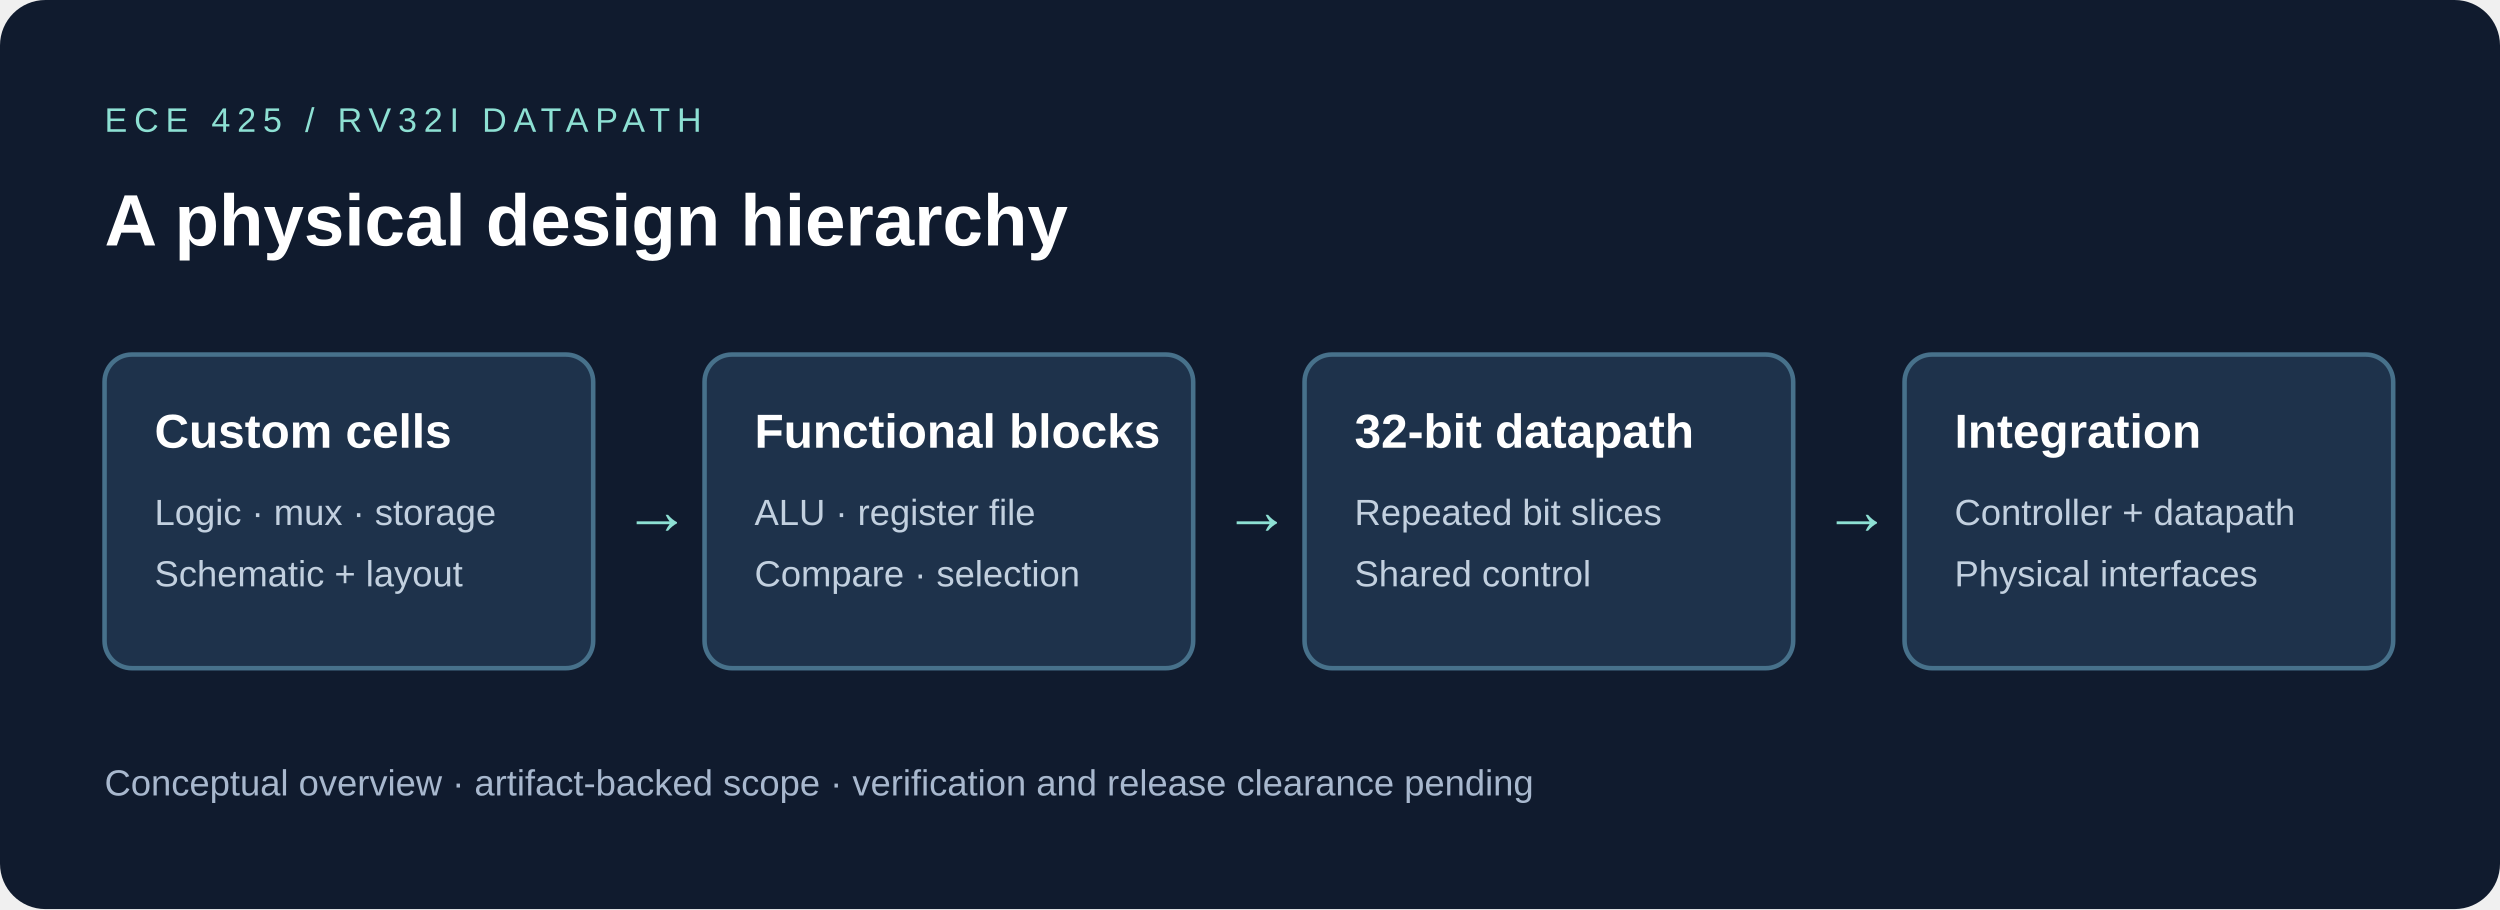
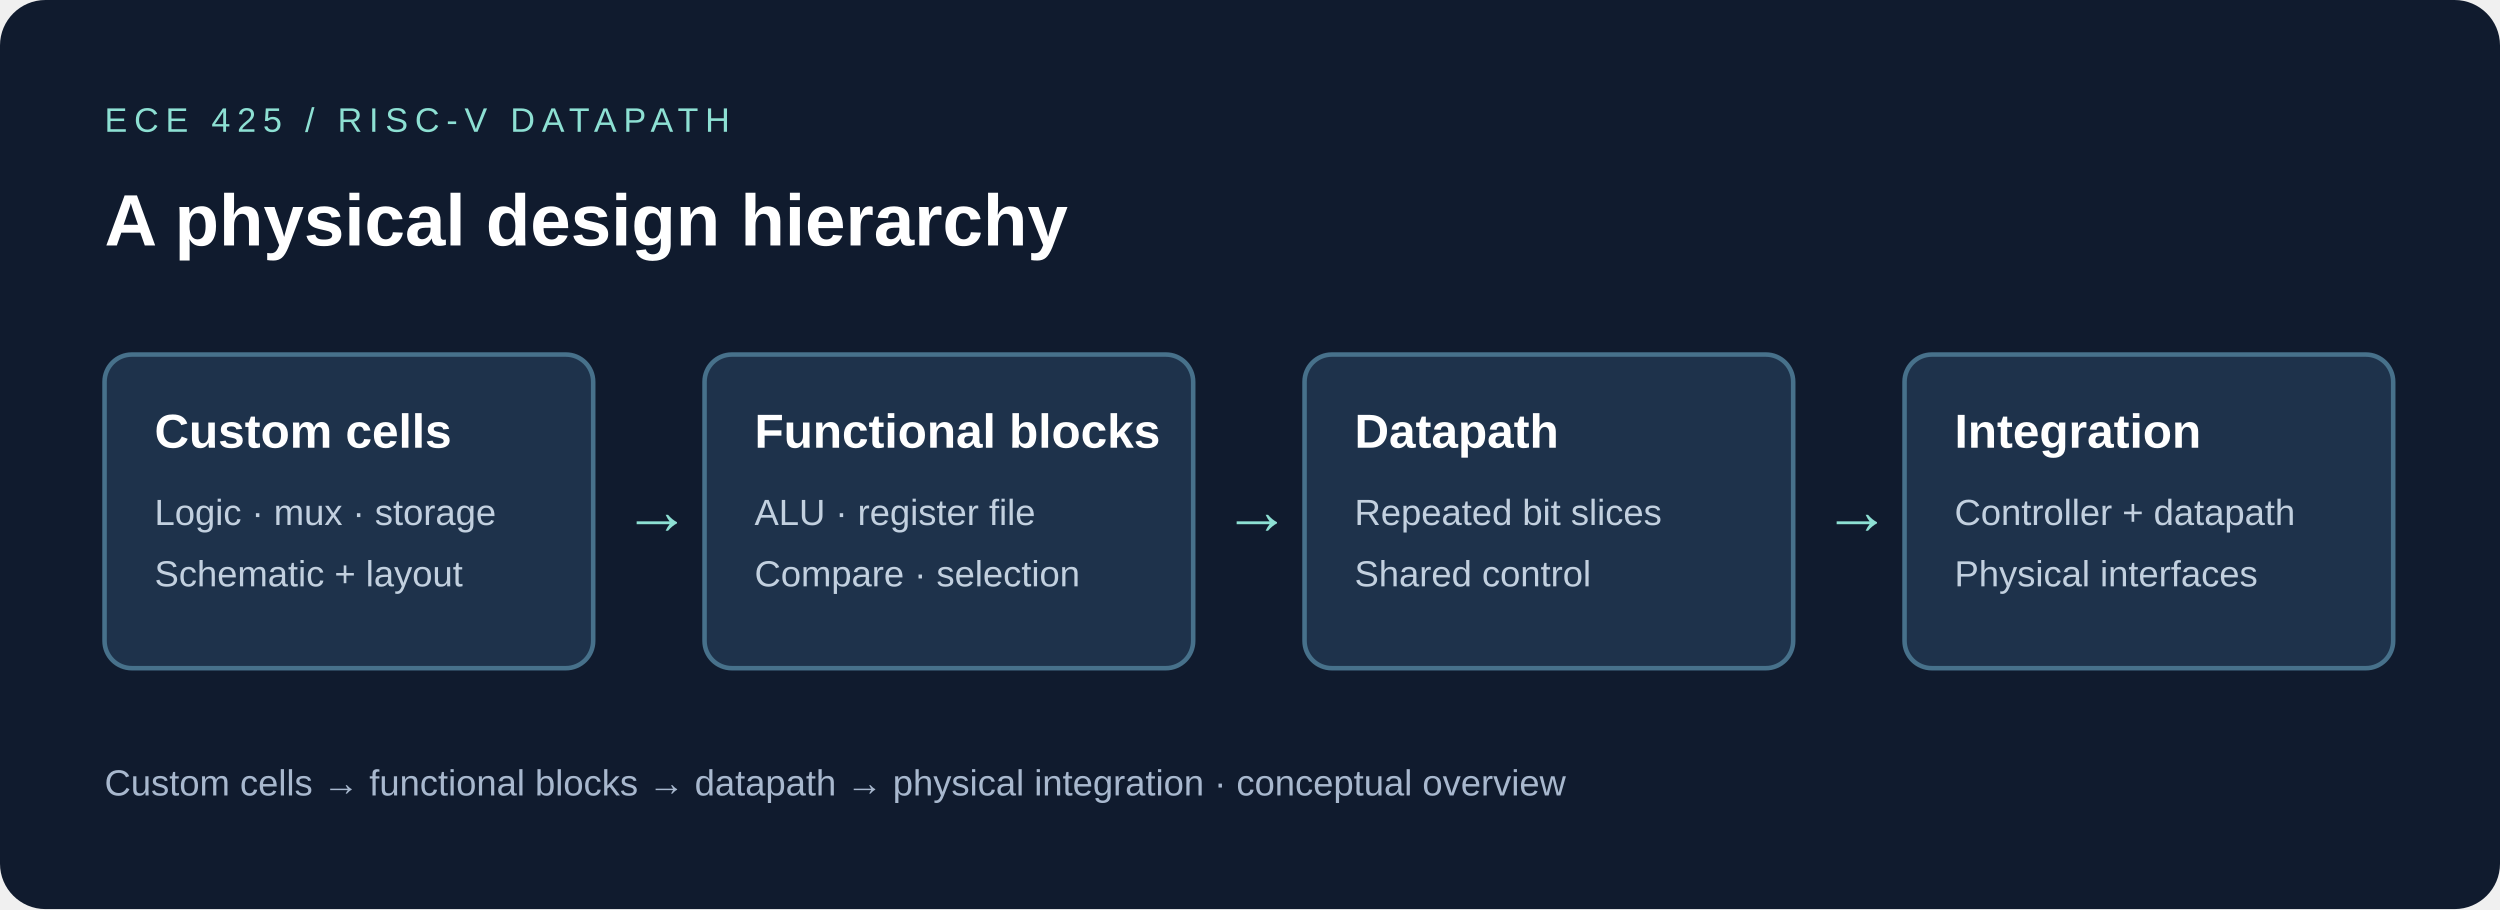
<svg xmlns="http://www.w3.org/2000/svg" width="1100" height="400" viewBox="0 0 1100 400" role="img" aria-labelledby="title desc">
  <rect width="1100" height="400" rx="20" fill="#101b2e" />
  <g font-family="Arial, sans-serif">
-     <text x="46" y="58" fill="#8de0d3" font-size="15" letter-spacing="3">ECE 425 / RV32I DATAPATH</text>
+     <text x="46" y="58" fill="#8de0d3" font-size="15" letter-spacing="3">ECE 425 / RISC-V DATAPATH</text>
    <text x="46" y="108" fill="#fff" font-size="32" font-weight="bold">A physical design hierarchy</text>
    <g fill="#1e324b" stroke="#47718b" stroke-width="2">
      <rect x="46" y="156" width="215" height="138" rx="12" />
      <rect x="310" y="156" width="215" height="138" rx="12" />
      <rect x="574" y="156" width="215" height="138" rx="12" />
      <rect x="838" y="156" width="215" height="138" rx="12" />
    </g>
    <g fill="#fff" font-size="21" font-weight="bold">
      <text x="68" y="197">Custom cells</text>
      <text x="332" y="197">Functional blocks</text>
-       <text x="596" y="197">32-bit datapath</text>
+       <text x="596" y="197">Datapath</text>
      <text x="860" y="197">Integration</text>
    </g>
    <g fill="#c2d0df" font-size="16">
      <text x="68" y="231">Logic · mux · storage</text>
      <text x="68" y="258">Schematic + layout</text>
      <text x="332" y="231">ALU · register file</text>
      <text x="332" y="258">Compare · selection</text>
      <text x="596" y="231">Repeated bit slices</text>
      <text x="596" y="258">Shared control</text>
      <text x="860" y="231">Controller + datapath</text>
      <text x="860" y="258">Physical interfaces</text>
    </g>
    <g fill="#8de0d3" font-size="30">
      <text x="274" y="235">→</text>
      <text x="538" y="235">→</text>
      <text x="802" y="235">→</text>
    </g>
-     <text x="46" y="350" fill="#a8b8ce" font-size="16">Conceptual overview · artifact-backed scope · verification and release clearance pending</text>
+     <text x="46" y="350" fill="#a8b8ce" font-size="16">Custom cells → functional blocks → datapath → physical integration · conceptual overview</text>
  </g>
</svg>
